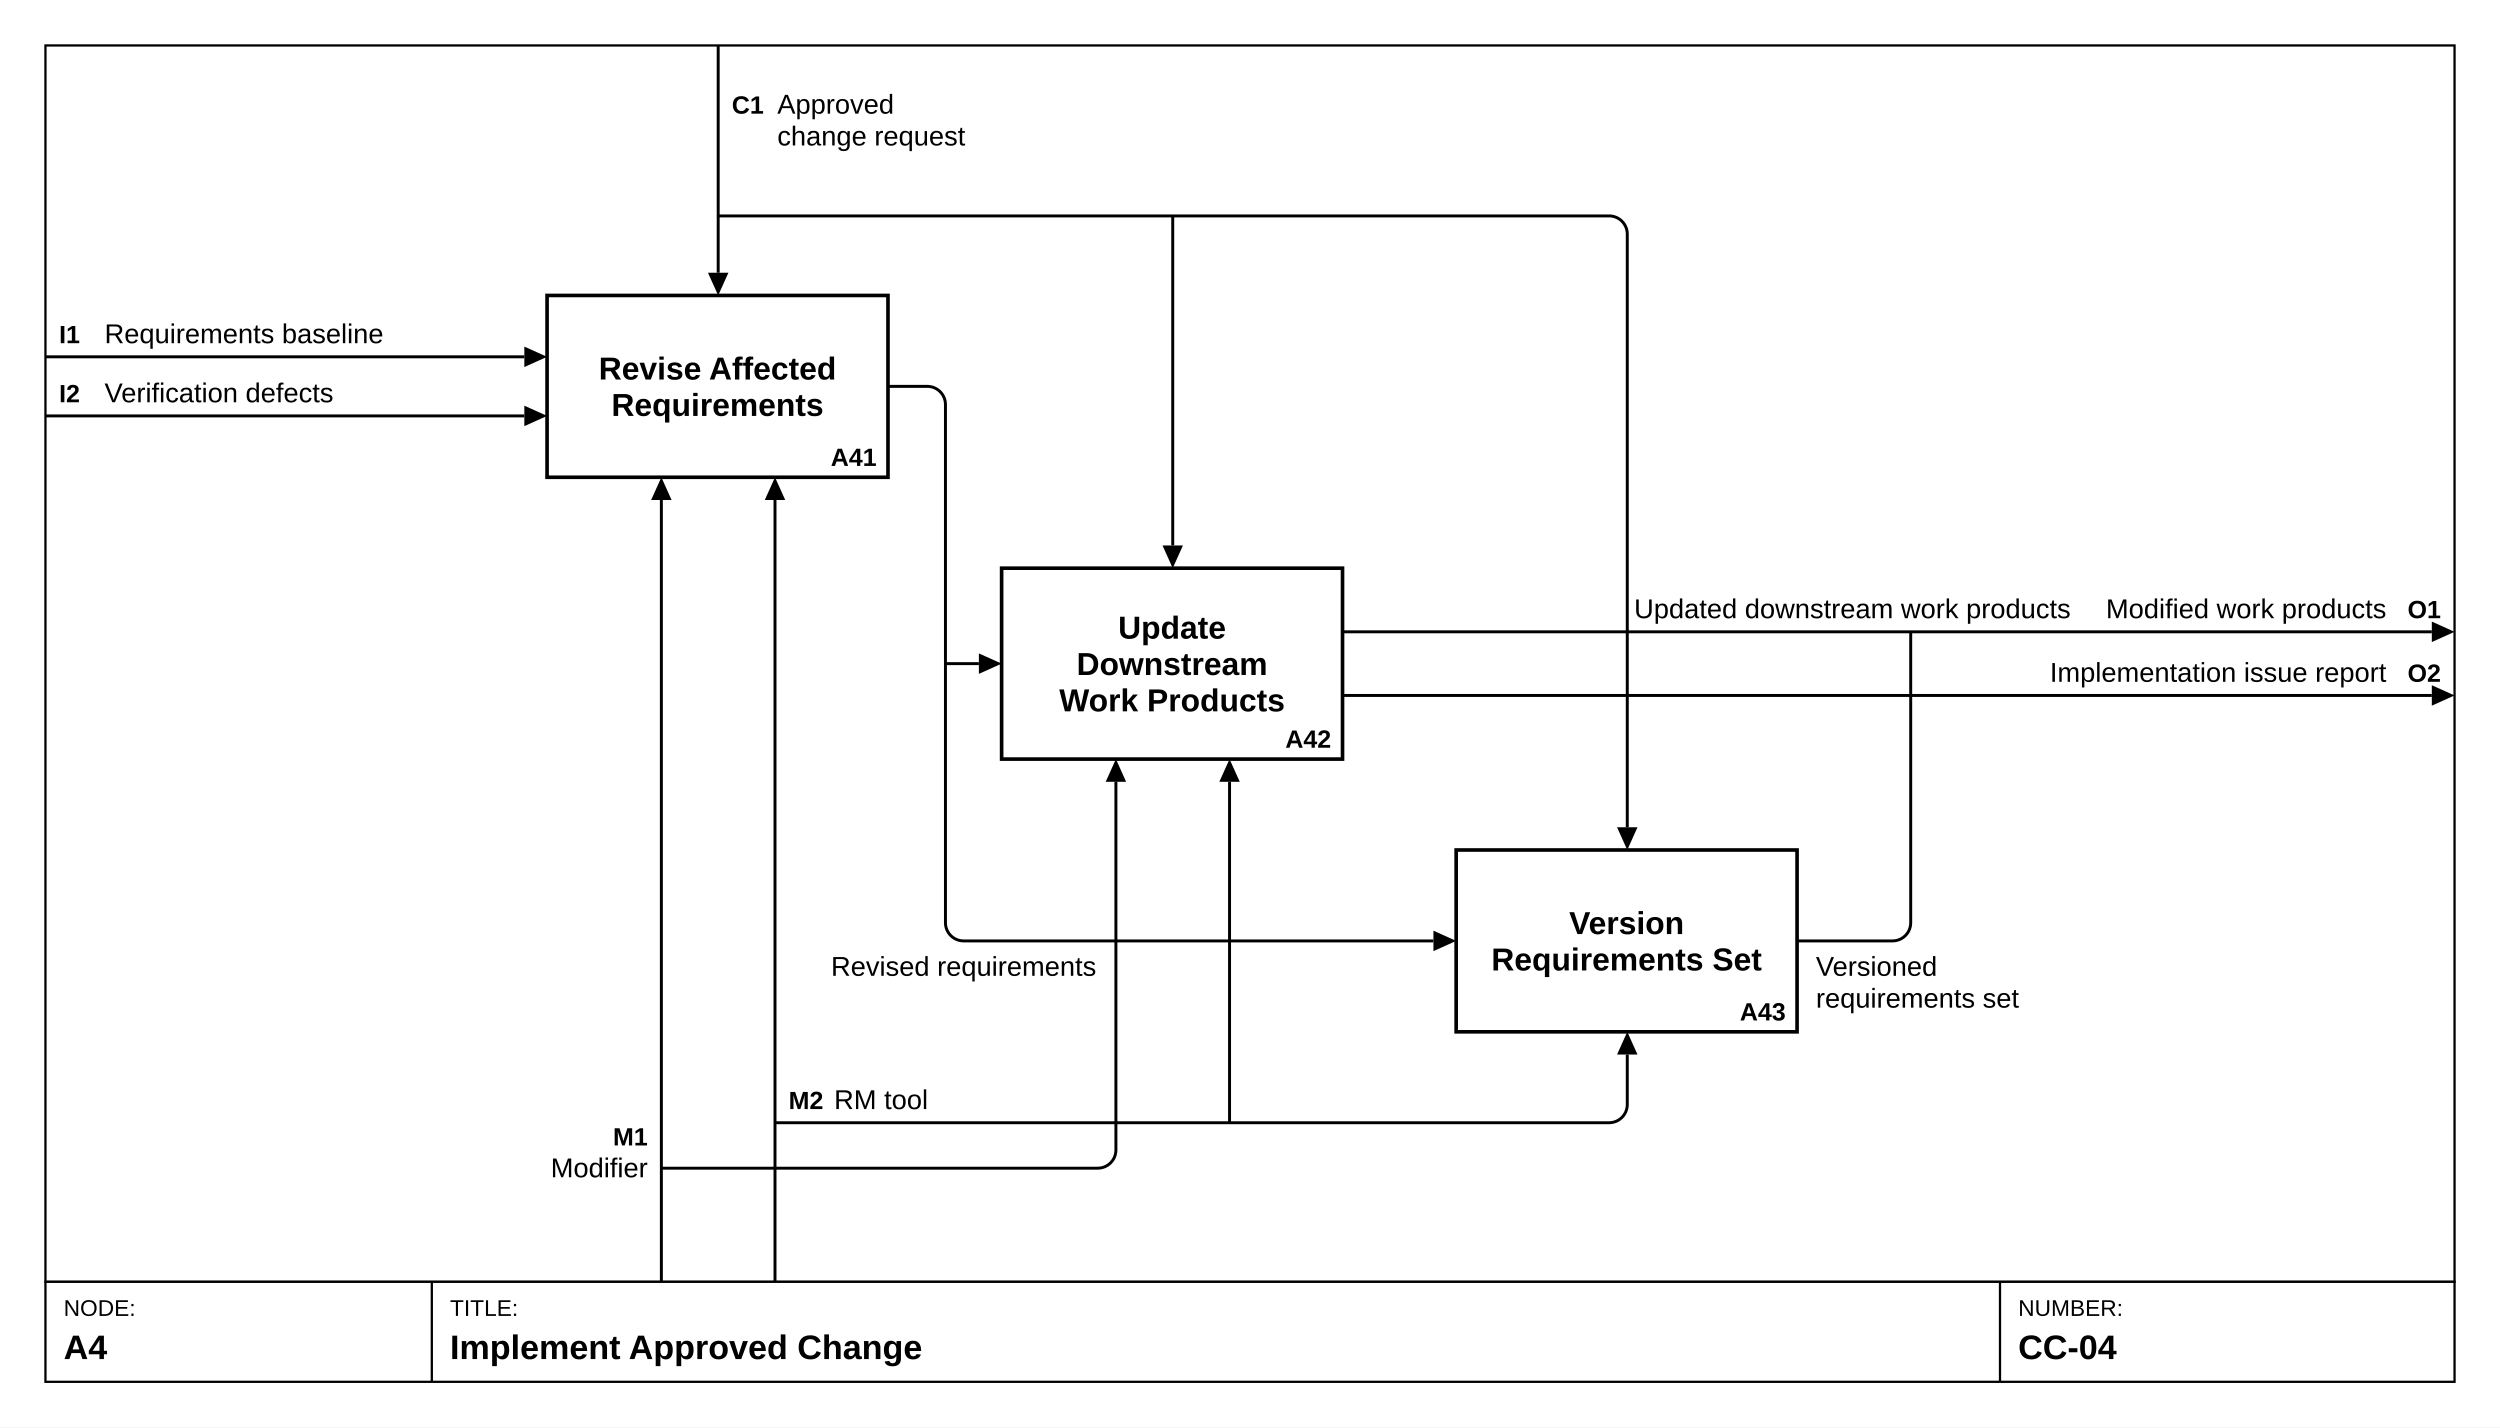
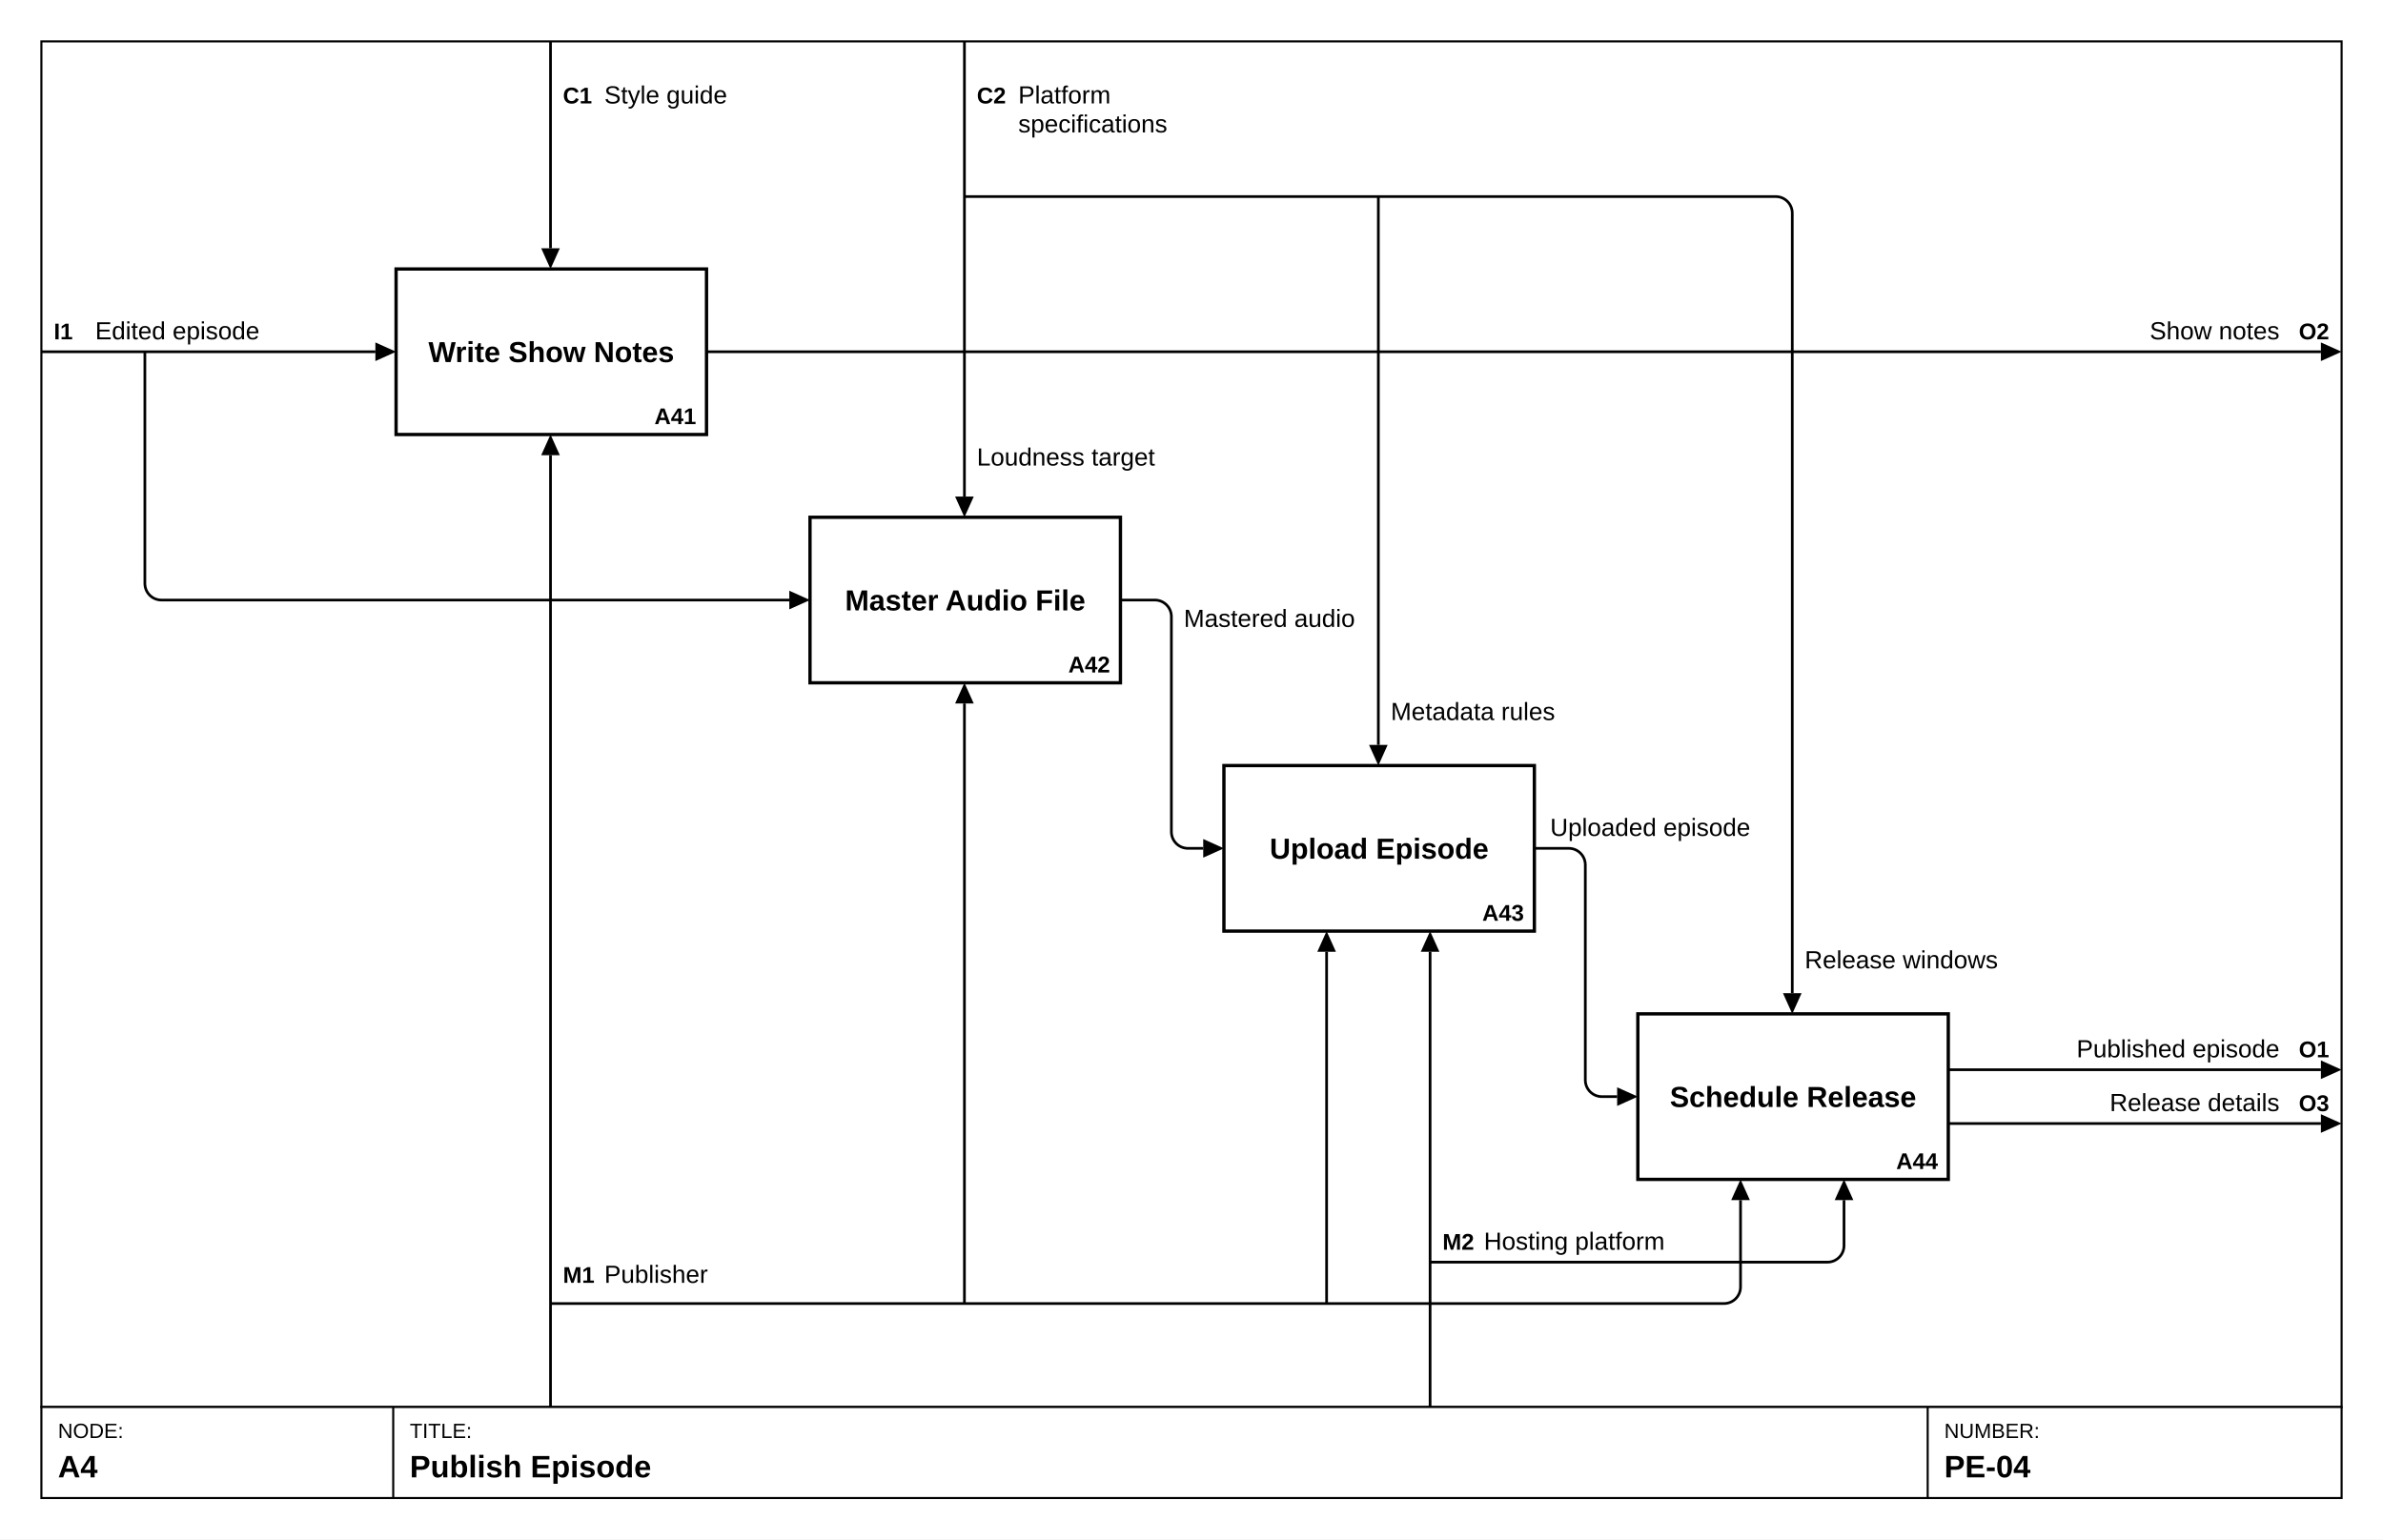
- <svg xmlns="http://www.w3.org/2000/svg" width="1100" height="628" viewBox="0 0 1100 628">
-   <rect width="1100" height="628" fill="#fff" />
-   <rect x="20" y="20" width="1060" height="544" fill="none" stroke="#000" stroke-width="1" />
-   <rect x="240.71" y="130" width="150" height="80" fill="#fff" stroke="#000" stroke-width="1.6" />
-   <text x="315.71" y="167" font-family="Liberation Sans, Arial, Helvetica, sans-serif" font-size="14" text-anchor="middle" font-weight="bold" fill="#000">Revise Affected</text>
-   <text x="315.71" y="183" font-family="Liberation Sans, Arial, Helvetica, sans-serif" font-size="14" text-anchor="middle" font-weight="bold" fill="#000">Requirements</text>
-   <text x="385.71" y="205" font-family="Liberation Sans, Arial, Helvetica, sans-serif" font-size="11" text-anchor="end" font-weight="bold" fill="#000">A41</text>
-   <rect x="440.71" y="250" width="150" height="84" fill="#fff" stroke="#000" stroke-width="1.6" />
-   <text x="515.71" y="281" font-family="Liberation Sans, Arial, Helvetica, sans-serif" font-size="14" text-anchor="middle" font-weight="bold" fill="#000">Update</text>
-   <text x="515.71" y="297" font-family="Liberation Sans, Arial, Helvetica, sans-serif" font-size="14" text-anchor="middle" font-weight="bold" fill="#000">Downstream</text>
-   <text x="515.71" y="313" font-family="Liberation Sans, Arial, Helvetica, sans-serif" font-size="14" text-anchor="middle" font-weight="bold" fill="#000">Work Products</text>
-   <text x="585.71" y="329" font-family="Liberation Sans, Arial, Helvetica, sans-serif" font-size="11" text-anchor="end" font-weight="bold" fill="#000">A42</text>
-   <rect x="640.71" y="374" width="150" height="80" fill="#fff" stroke="#000" stroke-width="1.6" />
-   <text x="715.71" y="411" font-family="Liberation Sans, Arial, Helvetica, sans-serif" font-size="14" text-anchor="middle" font-weight="bold" fill="#000">Version</text>
-   <text x="715.71" y="427" font-family="Liberation Sans, Arial, Helvetica, sans-serif" font-size="14" text-anchor="middle" font-weight="bold" fill="#000">Requirements Set</text>
-   <text x="785.71" y="449" font-family="Liberation Sans, Arial, Helvetica, sans-serif" font-size="11" text-anchor="end" font-weight="bold" fill="#000">A43</text>
-   <path d="M20,157 L230.71,157" fill="none" stroke="#000" stroke-width="1.3" />
-   <polygon points="240.71,157 230.71,161.5 230.71,152.5" fill="#000" />
-   <path d="M20,183 L230.71,183" fill="none" stroke="#000" stroke-width="1.3" />
-   <polygon points="240.71,183 230.71,187.5 230.71,178.5" fill="#000" />
-   <path d="M316,20 L316,120" fill="none" stroke="#000" stroke-width="1.3" />
-   <polygon points="316,130 311.5,120 320.5,120" fill="#000" />
-   <path d="M516,95 L516,240" fill="none" stroke="#000" stroke-width="1.3" />
-   <polygon points="516,250 511.5,240 520.5,240" fill="#000" />
-   <path d="M316,95 L708,95 A8,8 0 0 1 716,103 L716,364" fill="none" stroke="#000" stroke-width="1.3" />
-   <polygon points="716,374 711.5,364 720.5,364" fill="#000" />
-   <path d="M291,564 L291,220" fill="none" stroke="#000" stroke-width="1.3" />
-   <polygon points="291,210 295.5,220 286.5,220" fill="#000" />
-   <path d="M291,514 L483,514 A8,8 0 0 0 491,506 L491,344" fill="none" stroke="#000" stroke-width="1.3" />
-   <polygon points="491,334 495.5,344 486.5,344" fill="#000" />
-   <path d="M341,564 L341,220" fill="none" stroke="#000" stroke-width="1.3" />
-   <polygon points="341,210 345.5,220 336.5,220" fill="#000" />
-   <path d="M541,494 L541,344" fill="none" stroke="#000" stroke-width="1.3" />
-   <polygon points="541,334 545.5,344 536.5,344" fill="#000" />
-   <path d="M341,494 L708,494 A8,8 0 0 0 716,486 L716,464" fill="none" stroke="#000" stroke-width="1.3" />
-   <polygon points="716,454 720.5,464 711.5,464" fill="#000" />
-   <path d="M590.71,278 L1070,278" fill="none" stroke="#000" stroke-width="1.3" />
-   <polygon points="1080,278 1070,282.5 1070,273.5" fill="#000" />
-   <path d="M790.71,414 L832.71,414 A8,8 0 0 0 840.71,406 L840.71,278" fill="none" stroke="#000" stroke-width="1.3" />
-   <path d="M590.71,306 L1070,306" fill="none" stroke="#000" stroke-width="1.3" />
-   <polygon points="1080,306 1070,310.5 1070,301.5" fill="#000" />
-   <path d="M416,292 L430.71,292" fill="none" stroke="#000" stroke-width="1.3" />
-   <polygon points="440.71,292 430.71,296.5 430.71,287.5" fill="#000" />
-   <path d="M390.71,170 L408,170 A8,8 0 0 1 416,178 L416,406 A8,8 0 0 0 424,414 L630.71,414" fill="none" stroke="#000" stroke-width="1.3" />
-   <polygon points="640.71,414 630.71,418.5 630.71,409.5" fill="#000" />
-   <text x="26" y="151" font-family="Liberation Sans, Arial, Helvetica, sans-serif" font-size="11" text-anchor="start" font-weight="bold" fill="#000">I1</text>
-   <text x="46" y="151" font-family="Liberation Sans, Arial, Helvetica, sans-serif" font-size="12" text-anchor="start" font-weight="normal" fill="#000">Requirements baseline</text>
-   <text x="26" y="177" font-family="Liberation Sans, Arial, Helvetica, sans-serif" font-size="11" text-anchor="start" font-weight="bold" fill="#000">I2</text>
-   <text x="46" y="177" font-family="Liberation Sans, Arial, Helvetica, sans-serif" font-size="12" text-anchor="start" font-weight="normal" fill="#000">Verification defects</text>
-   <text x="322" y="50" font-family="Liberation Sans, Arial, Helvetica, sans-serif" font-size="11" text-anchor="start" font-weight="bold" fill="#000">C1</text>
-   <text x="342" y="50" font-family="Liberation Sans, Arial, Helvetica, sans-serif" font-size="12" text-anchor="start" font-weight="normal" fill="#000">Approved</text>
-   <text x="342" y="64" font-family="Liberation Sans, Arial, Helvetica, sans-serif" font-size="12" text-anchor="start" font-weight="normal" fill="#000">change request</text>
-   <text x="285" y="504" font-family="Liberation Sans, Arial, Helvetica, sans-serif" font-size="11" text-anchor="end" font-weight="bold" fill="#000">M1</text>
-   <text x="285" y="518" font-family="Liberation Sans, Arial, Helvetica, sans-serif" font-size="12" text-anchor="end" font-weight="normal" fill="#000">Modifier</text>
-   <text x="347" y="488" font-family="Liberation Sans, Arial, Helvetica, sans-serif" font-size="11" text-anchor="start" font-weight="bold" fill="#000">M2</text>
-   <text x="367" y="488" font-family="Liberation Sans, Arial, Helvetica, sans-serif" font-size="12" text-anchor="start" font-weight="normal" fill="#000">RM tool</text>
-   <text x="1074" y="272" font-family="Liberation Sans, Arial, Helvetica, sans-serif" font-size="11" text-anchor="end" font-weight="bold" fill="#000">O1</text>
-   <text x="1050" y="272" font-family="Liberation Sans, Arial, Helvetica, sans-serif" font-size="12" text-anchor="end" font-weight="normal" fill="#000">Modified work products</text>
-   <text x="1074" y="300" font-family="Liberation Sans, Arial, Helvetica, sans-serif" font-size="11" text-anchor="end" font-weight="bold" fill="#000">O2</text>
-   <text x="1050" y="300" font-family="Liberation Sans, Arial, Helvetica, sans-serif" font-size="12" text-anchor="end" font-weight="normal" fill="#000">Implementation issue report</text>
-   <text x="719" y="272" font-family="Liberation Sans, Arial, Helvetica, sans-serif" font-size="12" text-anchor="start" font-weight="normal" fill="#000">Updated downstream work products</text>
-   <text x="799" y="429.36" font-family="Liberation Sans, Arial, Helvetica, sans-serif" font-size="12" text-anchor="start" font-weight="normal" fill="#000">Versioned</text>
-   <text x="799" y="443.36" font-family="Liberation Sans, Arial, Helvetica, sans-serif" font-size="12" text-anchor="start" font-weight="normal" fill="#000">requirements set</text>
-   <text x="424" y="429.36" font-family="Liberation Sans, Arial, Helvetica, sans-serif" font-size="12" text-anchor="middle" font-weight="normal" fill="#000">Revised requirements</text>
-   <rect x="20" y="564" width="1060" height="44" fill="#fff" stroke="#000" />
-   <line x1="190" y1="564" x2="190" y2="608" stroke="#000" />
-   <line x1="880" y1="564" x2="880" y2="608" stroke="#000" />
-   <text x="28" y="579" font-family="Liberation Sans, Arial, Helvetica, sans-serif" font-size="10" text-anchor="start" font-weight="normal" fill="#000">NODE:</text>
-   <text x="28" y="598" font-family="Liberation Sans, Arial, Helvetica, sans-serif" font-size="15" text-anchor="start" font-weight="bold" fill="#000">A4</text>
-   <text x="198" y="579" font-family="Liberation Sans, Arial, Helvetica, sans-serif" font-size="10" text-anchor="start" font-weight="normal" fill="#000">TITLE:</text>
-   <text x="198" y="598" font-family="Liberation Sans, Arial, Helvetica, sans-serif" font-size="15" text-anchor="start" font-weight="bold" fill="#000">Implement Approved Change</text>
-   <text x="888" y="579" font-family="Liberation Sans, Arial, Helvetica, sans-serif" font-size="10" text-anchor="start" font-weight="normal" fill="#000">NUMBER:</text>
-   <text x="888" y="598" font-family="Liberation Sans, Arial, Helvetica, sans-serif" font-size="15" text-anchor="start" font-weight="bold" fill="#000">CC-04</text>
+ <svg xmlns="http://www.w3.org/2000/svg" width="1151.43" height="744" viewBox="0 0 1151.43 744">
+   <rect width="1151.43" height="744" fill="#fff" />
+   <rect x="20" y="20" width="1111.43" height="660" fill="none" stroke="#000" stroke-width="1" />
+   <rect x="191.38" y="130" width="150" height="80" fill="#fff" stroke="#000" stroke-width="1.6" />
+   <text x="266.38" y="175" font-family="Liberation Sans, Arial, Helvetica, sans-serif" font-size="14" text-anchor="middle" font-weight="bold" fill="#000">Write Show Notes</text>
+   <text x="336.38" y="205" font-family="Liberation Sans, Arial, Helvetica, sans-serif" font-size="11" text-anchor="end" font-weight="bold" fill="#000">A41</text>
+   <rect x="391.38" y="250" width="150" height="80" fill="#fff" stroke="#000" stroke-width="1.6" />
+   <text x="466.38" y="295" font-family="Liberation Sans, Arial, Helvetica, sans-serif" font-size="14" text-anchor="middle" font-weight="bold" fill="#000">Master Audio File</text>
+   <text x="536.38" y="325" font-family="Liberation Sans, Arial, Helvetica, sans-serif" font-size="11" text-anchor="end" font-weight="bold" fill="#000">A42</text>
+   <rect x="591.38" y="370" width="150" height="80" fill="#fff" stroke="#000" stroke-width="1.6" />
+   <text x="666.38" y="415" font-family="Liberation Sans, Arial, Helvetica, sans-serif" font-size="14" text-anchor="middle" font-weight="bold" fill="#000">Upload Episode</text>
+   <text x="736.38" y="445" font-family="Liberation Sans, Arial, Helvetica, sans-serif" font-size="11" text-anchor="end" font-weight="bold" fill="#000">A43</text>
+   <rect x="791.38" y="490" width="150" height="80" fill="#fff" stroke="#000" stroke-width="1.6" />
+   <text x="866.38" y="535" font-family="Liberation Sans, Arial, Helvetica, sans-serif" font-size="14" text-anchor="middle" font-weight="bold" fill="#000">Schedule Release</text>
+   <text x="936.38" y="565" font-family="Liberation Sans, Arial, Helvetica, sans-serif" font-size="11" text-anchor="end" font-weight="bold" fill="#000">A44</text>
+   <path d="M20,170 L181.38,170" fill="none" stroke="#000" stroke-width="1.3" />
+   <polygon points="191.38,170 181.38,174.5 181.38,165.5" fill="#000" />
+   <path d="M70,170 L70,282 A8,8 0 0 0 78,290 L381.38,290" fill="none" stroke="#000" stroke-width="1.3" />
+   <polygon points="391.38,290 381.38,294.5 381.38,285.5" fill="#000" />
+   <path d="M266,20 L266,120" fill="none" stroke="#000" stroke-width="1.3" />
+   <polygon points="266,130 261.5,120 270.5,120" fill="#000" />
+   <path d="M466,20 L466,240" fill="none" stroke="#000" stroke-width="1.3" />
+   <polygon points="466,250 461.5,240 470.5,240" fill="#000" />
+   <path d="M666,95 L666,360" fill="none" stroke="#000" stroke-width="1.3" />
+   <polygon points="666,370 661.5,360 670.5,360" fill="#000" />
+   <path d="M466,95 L858,95 A8,8 0 0 1 866,103 L866,480" fill="none" stroke="#000" stroke-width="1.3" />
+   <polygon points="866,490 861.5,480 870.5,480" fill="#000" />
+   <path d="M266,680 L266,220" fill="none" stroke="#000" stroke-width="1.3" />
+   <polygon points="266,210 270.5,220 261.5,220" fill="#000" />
+   <path d="M466,630 L466,340" fill="none" stroke="#000" stroke-width="1.3" />
+   <polygon points="466,330 470.5,340 461.5,340" fill="#000" />
+   <path d="M641,630 L641,460" fill="none" stroke="#000" stroke-width="1.3" />
+   <polygon points="641,450 645.5,460 636.5,460" fill="#000" />
+   <path d="M266,630 L833,630 A8,8 0 0 0 841,622 L841,580" fill="none" stroke="#000" stroke-width="1.3" />
+   <polygon points="841,570 845.5,580 836.5,580" fill="#000" />
+   <path d="M691,680 L691,460" fill="none" stroke="#000" stroke-width="1.3" />
+   <polygon points="691,450 695.5,460 686.5,460" fill="#000" />
+   <path d="M691,610 L883,610 A8,8 0 0 0 891,602 L891,580" fill="none" stroke="#000" stroke-width="1.3" />
+   <polygon points="891,570 895.5,580 886.5,580" fill="#000" />
+   <path d="M341.38,170 L1121.43,170" fill="none" stroke="#000" stroke-width="1.3" />
+   <polygon points="1131.43,170 1121.43,174.5 1121.43,165.5" fill="#000" />
+   <path d="M941.38,517 L1121.43,517" fill="none" stroke="#000" stroke-width="1.3" />
+   <polygon points="1131.43,517 1121.43,521.5 1121.43,512.5" fill="#000" />
+   <path d="M941.38,543 L1121.43,543" fill="none" stroke="#000" stroke-width="1.3" />
+   <polygon points="1131.43,543 1121.43,547.5 1121.43,538.5" fill="#000" />
+   <path d="M541.38,290 L558,290 A8,8 0 0 1 566,298 L566,402 A8,8 0 0 0 574,410 L581.38,410" fill="none" stroke="#000" stroke-width="1.3" />
+   <polygon points="591.38,410 581.38,414.5 581.38,405.5" fill="#000" />
+   <path d="M741.38,410 L758,410 A8,8 0 0 1 766,418 L766,522 A8,8 0 0 0 774,530 L781.38,530" fill="none" stroke="#000" stroke-width="1.3" />
+   <polygon points="791.38,530 781.38,534.5 781.38,525.5" fill="#000" />
+   <text x="26" y="164" font-family="Liberation Sans, Arial, Helvetica, sans-serif" font-size="11" text-anchor="start" font-weight="bold" fill="#000">I1</text>
+   <text x="46" y="164" font-family="Liberation Sans, Arial, Helvetica, sans-serif" font-size="12" text-anchor="start" font-weight="normal" fill="#000">Edited episode</text>
+   <text x="272" y="50" font-family="Liberation Sans, Arial, Helvetica, sans-serif" font-size="11" text-anchor="start" font-weight="bold" fill="#000">C1</text>
+   <text x="292" y="50" font-family="Liberation Sans, Arial, Helvetica, sans-serif" font-size="12" text-anchor="start" font-weight="normal" fill="#000">Style guide</text>
+   <text x="472" y="50" font-family="Liberation Sans, Arial, Helvetica, sans-serif" font-size="11" text-anchor="start" font-weight="bold" fill="#000">C2</text>
+   <text x="492" y="50" font-family="Liberation Sans, Arial, Helvetica, sans-serif" font-size="12" text-anchor="start" font-weight="normal" fill="#000">Platform</text>
+   <text x="492" y="64" font-family="Liberation Sans, Arial, Helvetica, sans-serif" font-size="12" text-anchor="start" font-weight="normal" fill="#000">specifications</text>
+   <text x="272" y="620" font-family="Liberation Sans, Arial, Helvetica, sans-serif" font-size="11" text-anchor="start" font-weight="bold" fill="#000">M1</text>
+   <text x="292" y="620" font-family="Liberation Sans, Arial, Helvetica, sans-serif" font-size="12" text-anchor="start" font-weight="normal" fill="#000">Publisher</text>
+   <text x="697" y="604" font-family="Liberation Sans, Arial, Helvetica, sans-serif" font-size="11" text-anchor="start" font-weight="bold" fill="#000">M2</text>
+   <text x="717" y="604" font-family="Liberation Sans, Arial, Helvetica, sans-serif" font-size="12" text-anchor="start" font-weight="normal" fill="#000">Hosting platform</text>
+   <text x="1125.43" y="164" font-family="Liberation Sans, Arial, Helvetica, sans-serif" font-size="11" text-anchor="end" font-weight="bold" fill="#000">O2</text>
+   <text x="1101.43" y="164" font-family="Liberation Sans, Arial, Helvetica, sans-serif" font-size="12" text-anchor="end" font-weight="normal" fill="#000">Show notes</text>
+   <text x="1125.43" y="511" font-family="Liberation Sans, Arial, Helvetica, sans-serif" font-size="11" text-anchor="end" font-weight="bold" fill="#000">O1</text>
+   <text x="1101.43" y="511" font-family="Liberation Sans, Arial, Helvetica, sans-serif" font-size="12" text-anchor="end" font-weight="normal" fill="#000">Published episode</text>
+   <text x="1125.43" y="537" font-family="Liberation Sans, Arial, Helvetica, sans-serif" font-size="11" text-anchor="end" font-weight="bold" fill="#000">O3</text>
+   <text x="1101.43" y="537" font-family="Liberation Sans, Arial, Helvetica, sans-serif" font-size="12" text-anchor="end" font-weight="normal" fill="#000">Release details</text>
+   <text x="472" y="225" font-family="Liberation Sans, Arial, Helvetica, sans-serif" font-size="12" text-anchor="start" font-weight="normal" fill="#000">Loudness target</text>
+   <text x="672" y="348" font-family="Liberation Sans, Arial, Helvetica, sans-serif" font-size="12" text-anchor="start" font-weight="normal" fill="#000">Metadata rules</text>
+   <text x="872" y="468" font-family="Liberation Sans, Arial, Helvetica, sans-serif" font-size="12" text-anchor="start" font-weight="normal" fill="#000">Release windows</text>
+   <text x="572" y="303" font-family="Liberation Sans, Arial, Helvetica, sans-serif" font-size="12" text-anchor="start" font-weight="normal" fill="#000">Mastered audio</text>
+   <text x="749" y="404" font-family="Liberation Sans, Arial, Helvetica, sans-serif" font-size="12" text-anchor="start" font-weight="normal" fill="#000">Uploaded episode</text>
+   <rect x="20" y="680" width="1111.43" height="44" fill="#fff" stroke="#000" />
+   <line x1="190" y1="680" x2="190" y2="724" stroke="#000" />
+   <line x1="931.43" y1="680" x2="931.43" y2="724" stroke="#000" />
+   <text x="28" y="695" font-family="Liberation Sans, Arial, Helvetica, sans-serif" font-size="10" text-anchor="start" font-weight="normal" fill="#000">NODE:</text>
+   <text x="28" y="714" font-family="Liberation Sans, Arial, Helvetica, sans-serif" font-size="15" text-anchor="start" font-weight="bold" fill="#000">A4</text>
+   <text x="198" y="695" font-family="Liberation Sans, Arial, Helvetica, sans-serif" font-size="10" text-anchor="start" font-weight="normal" fill="#000">TITLE:</text>
+   <text x="198" y="714" font-family="Liberation Sans, Arial, Helvetica, sans-serif" font-size="15" text-anchor="start" font-weight="bold" fill="#000">Publish Episode</text>
+   <text x="939.43" y="695" font-family="Liberation Sans, Arial, Helvetica, sans-serif" font-size="10" text-anchor="start" font-weight="normal" fill="#000">NUMBER:</text>
+   <text x="939.43" y="714" font-family="Liberation Sans, Arial, Helvetica, sans-serif" font-size="15" text-anchor="start" font-weight="bold" fill="#000">PE-04</text>
</svg>
